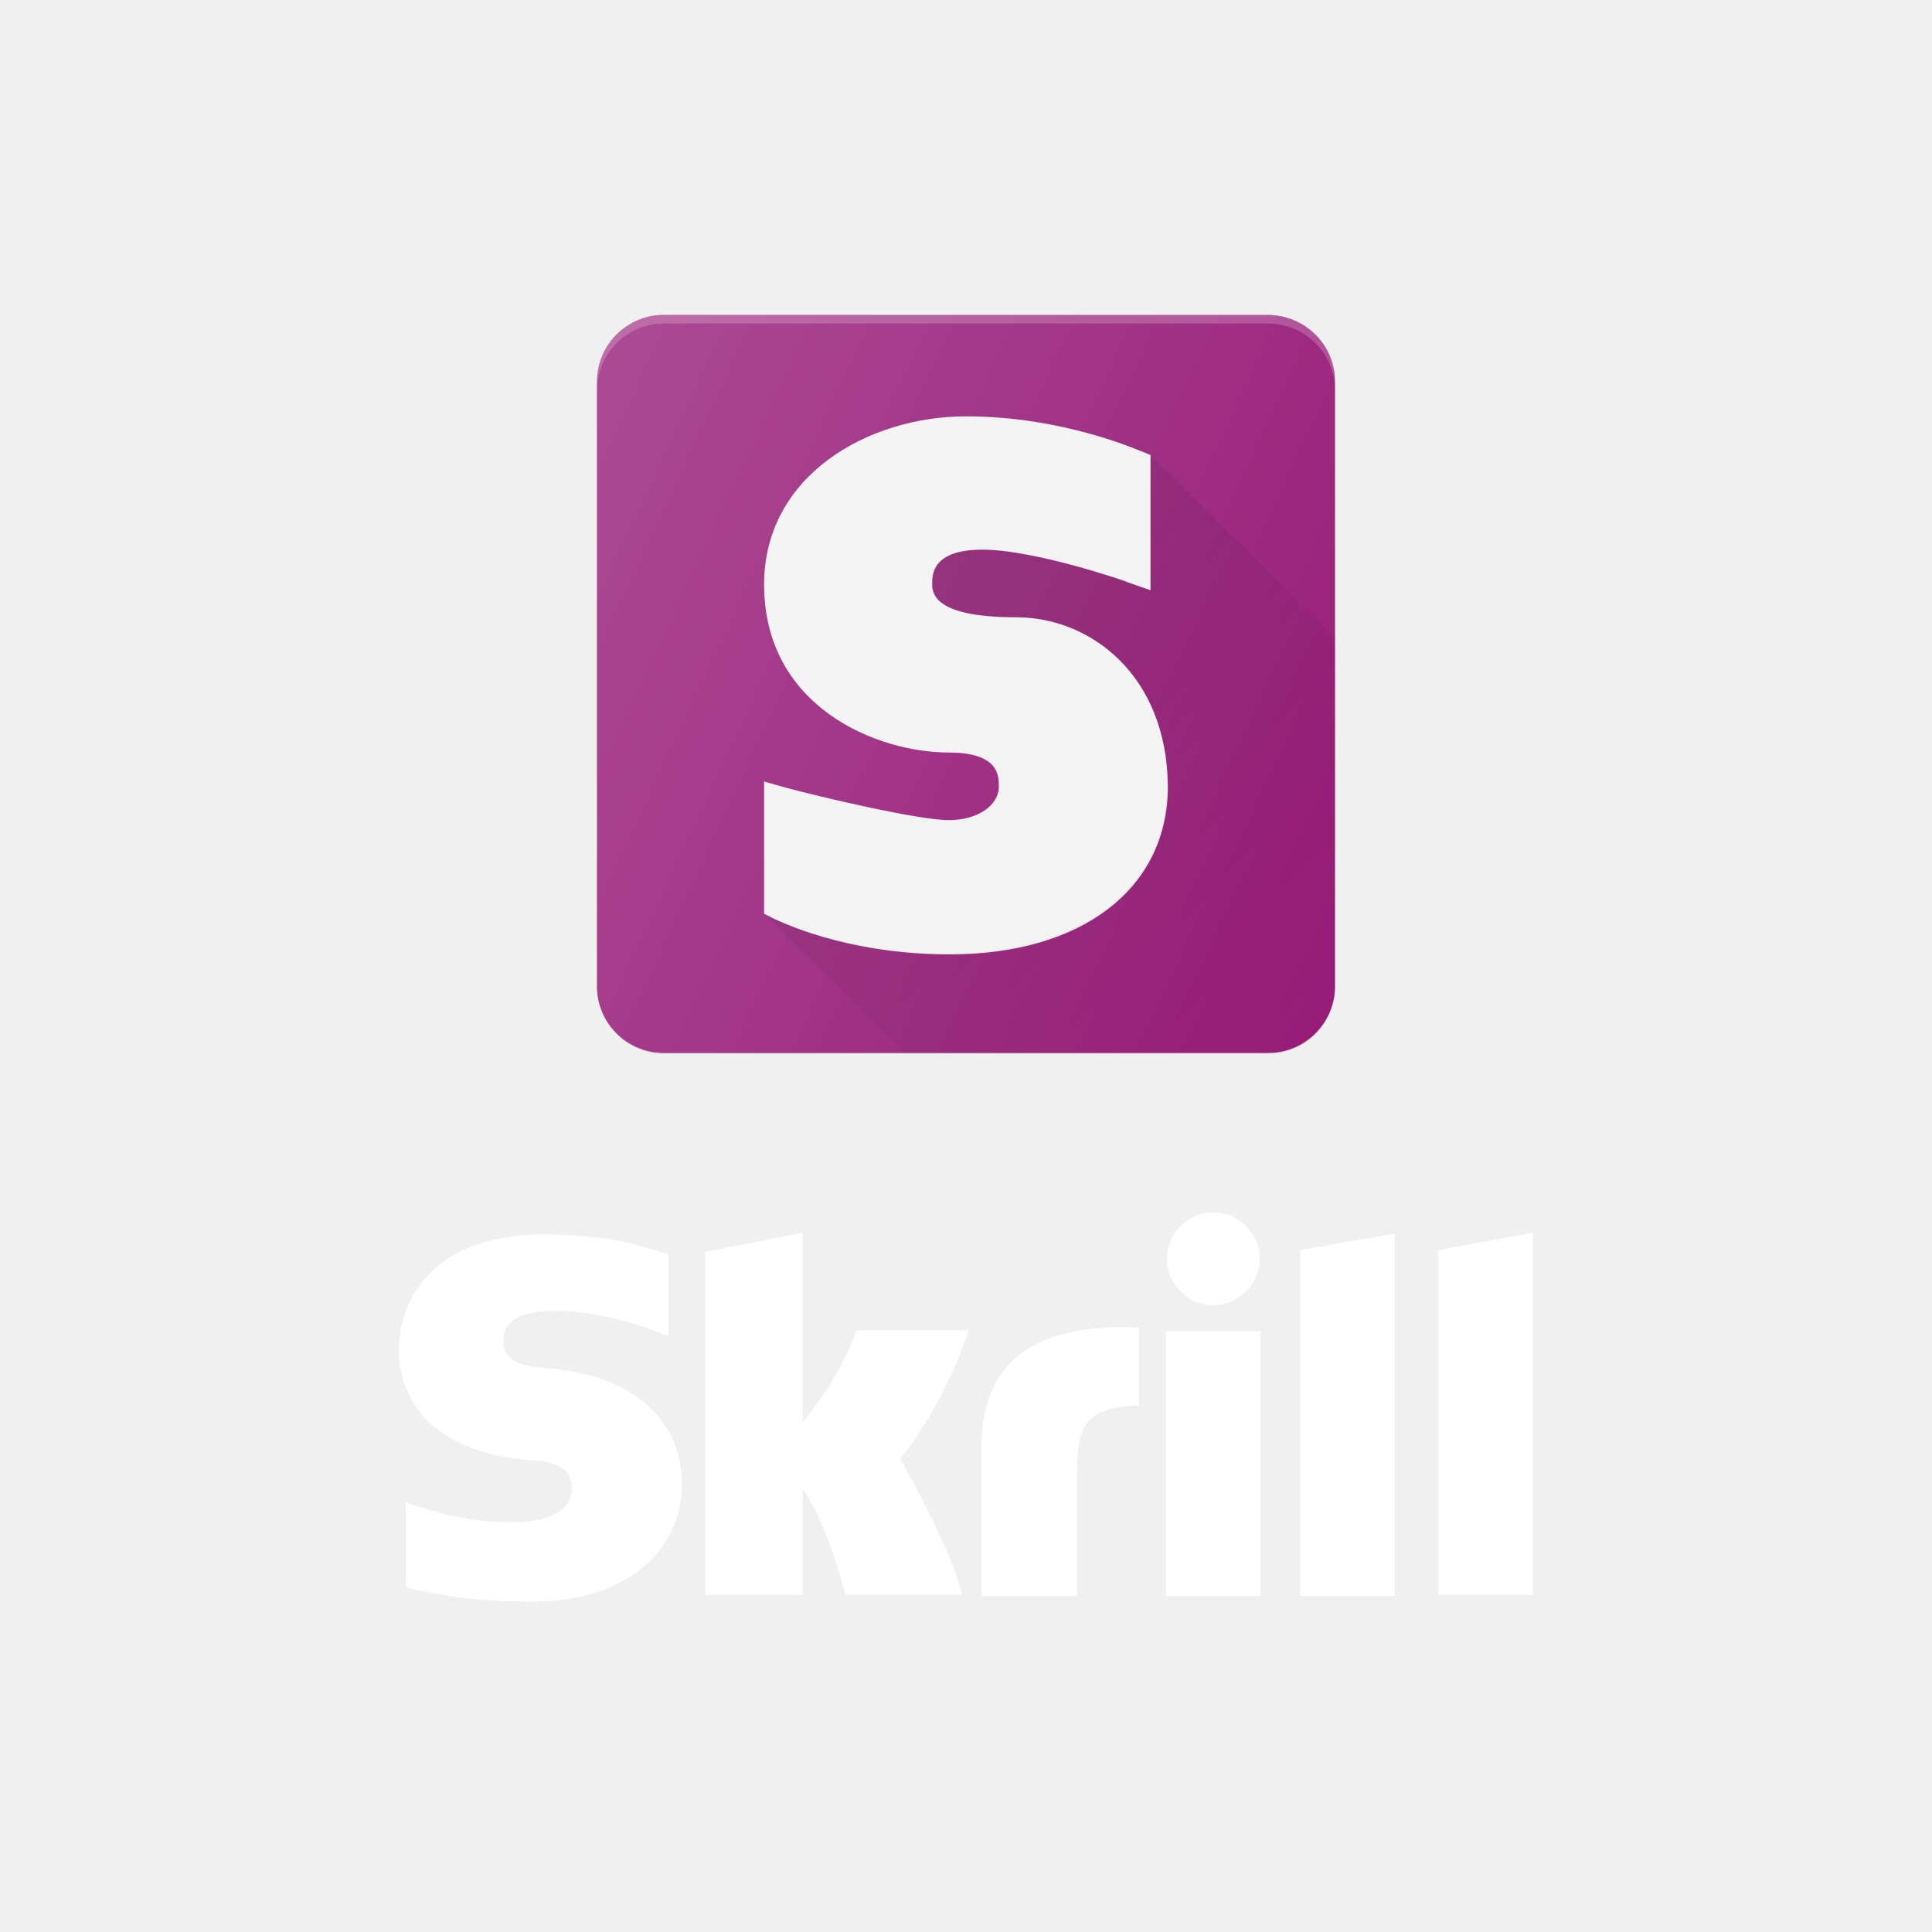
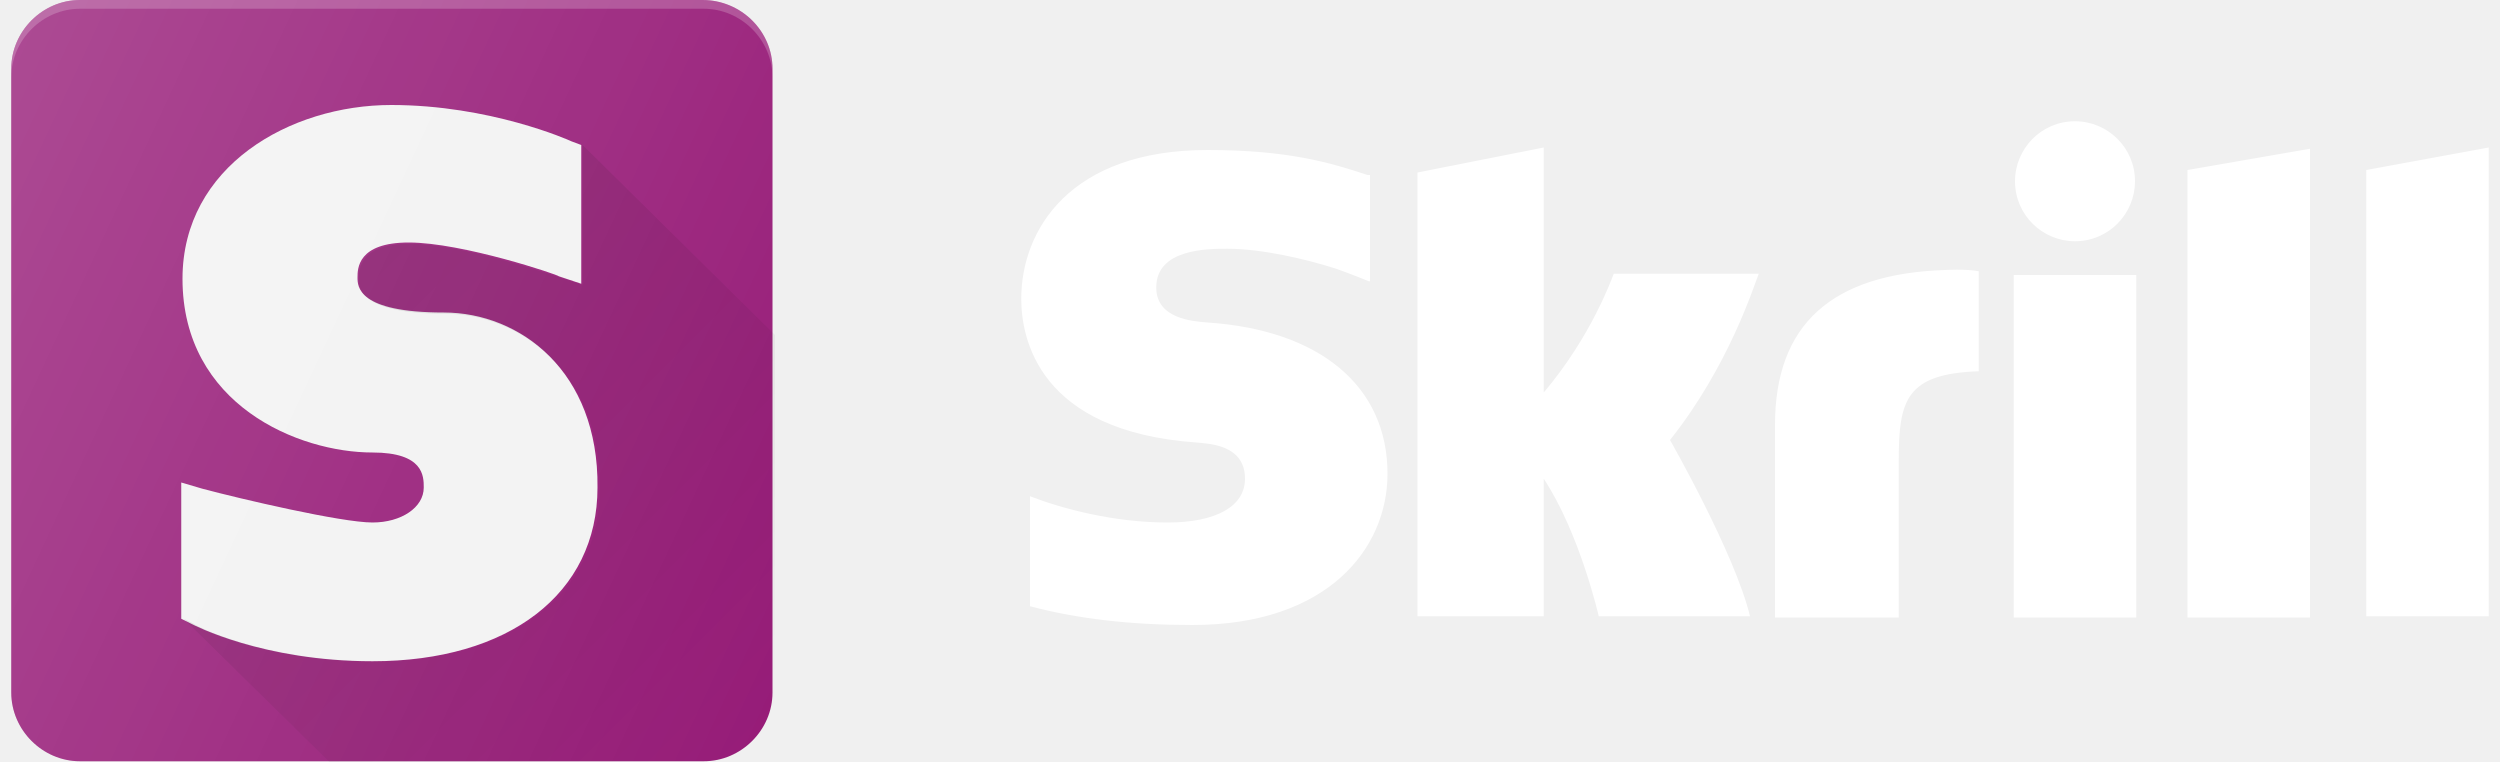
- <svg xmlns="http://www.w3.org/2000/svg" version="1.1" id="Layer_1" x="0px" y="0px" viewBox="0 0 200 200" style="enable-background:new 0 0 200 200;" xml:space="preserve">
+ <svg xmlns="http://www.w3.org/2000/svg" version="1.1" id="Layer_1" x="0px" y="0px" viewBox="0 0 200 60.9" style="enable-background:new 0 0 200 60.9;" xml:space="preserve">
  <style type="text/css">
- 	.st0{opacity:0.1;fill:#020203;enable-background:new    ;}
- 	.st1{fill:#971C78;}
- 	.st2{opacity:0.2;fill:#FFFFFF;enable-background:new    ;}
- 	.st3{fill:#F2F2F2;}
- 	.st4{fill:url(#SVGID_1_);}
- 	.st5{fill:url(#SVGID_2_);}
- 	.st6{fill-rule:evenodd;clip-rule:evenodd;fill:#FFFFFF;}
+ 	.st0{fill:#971C78;}
+ 	.st1{opacity:0.2;fill:#FFFFFF;enable-background:new    ;}
+ 	.st2{fill:#F2F2F2;}
+ 	.st3{fill:url(#SVGID_1_);}
+ 	.st4{fill:url(#SVGID_2_);}
+ 	.st5{fill-rule:evenodd;clip-rule:evenodd;fill:#FFFFFF;}
</style>
-   <path class="st0" d="M131.2,108.2H68.7c-3.8,0-6.9-3.1-6.9-6.9v0.9c0,3.8,3.1,6.9,6.9,6.9h62.6c3.8,0,6.9-3.1,6.9-6.9v-0.9  C138.2,105,135.1,108.2,131.2,108.2z" />
  <g>
-     <path class="st1" d="M131.2,32.6H68.7c-3.8,0-6.9,3.1-6.9,6.9v62.6c0,3.8,3.1,6.9,6.9,6.9h62.6c3.8,0,6.9-3.1,6.9-6.9V39.5   C138.2,35.7,135.1,32.6,131.2,32.6z" />
-     <path class="st2" d="M131.2,32.6H68.7c-3.8,0-6.9,3.1-6.9,6.9v0.9c0-3.8,3.1-6.9,6.9-6.9h62.6c3.8,0,6.9,3.1,6.9,6.9v-0.9   C138.2,35.7,135.1,32.6,131.2,32.6z" />
-     <path class="st3" d="M105.2,63.9c-8.7,0-8.7-2.6-8.7-3.5c0-0.9,0-3.5,5.2-3.5c5.4,0,15,3.3,15.1,3.4l2.3,0.8v-14l-1-0.4   c-0.3-0.1-8.1-3.6-18.1-3.6c-10.1,0-20.9,6.1-20.9,17.4c0,12.7,11.7,17.4,19.1,17.4c5.2,0,5.2,2.4,5.2,3.5c0,2-2.2,3.5-5.2,3.5   c-3.1,0-13.3-2.4-17-3.4l-2.1-0.6v13.7l1,0.5c0.3,0.1,7.2,3.7,18.2,3.7c13.7,0,22.6-6.8,22.6-17.4   C120.8,69.9,112.9,63.9,105.2,63.9z" />
-     <linearGradient id="SVGID_1_" gradientUnits="userSpaceOnUse" x1="91.893" y1="-158.481" x2="135.802" y2="-114.572" gradientTransform="matrix(1 0 0 1 0 222)">
-       <stop offset="0" style="stop-color:#020203;stop-opacity:0.1" />
-       <stop offset="1" style="stop-color:#020203;stop-opacity:0" />
-     </linearGradient>
-     <path class="st4" d="M119.1,47.1v14l-2.3-0.8c-0.1,0-9.7-3.4-15.1-3.4c-5.2,0-5.2,2.6-5.2,3.5c0,0.9,0,3.5,8.7,3.5   c7.7,0,15.6,6,15.6,17.4c0,10.6-8.9,17.4-22.6,17.4c-10.9,0-17.9-3.5-18.2-3.7l-1-0.5L93.8,109h37.6c3.8,0,6.9-3.1,6.9-6.9V66.2   L119.1,47.1z" />
-     <linearGradient id="SVGID_2_" gradientUnits="userSpaceOnUse" x1="55.996" y1="-171.688" x2="143.93" y2="-130.684" gradientTransform="matrix(1 0 0 1 0 222)">
-       <stop offset="0" style="stop-color:#FFFFFF;stop-opacity:0.2" />
-       <stop offset="1" style="stop-color:#FFFFFF;stop-opacity:0" />
-     </linearGradient>
-     <path class="st5" d="M131.2,32.6H68.7c-3.8,0-6.9,3.1-6.9,6.9v62.6c0,3.8,3.1,6.9,6.9,6.9h62.6c3.8,0,6.9-3.1,6.9-6.9V39.5   C138.2,35.7,135.1,32.6,131.2,32.6z" />
-   </g>
-   <g id="Page-1">
-     <g id="skrill-logo-web-1-rgb">
-       <path id="Fill-1" class="st6" d="M125.6,135.1c2.7,0,4.8-2.2,4.8-4.8c0-2.7-2.2-4.8-4.8-4.8c-2.7,0-4.8,2.2-4.8,4.8    C120.8,133,123,135.1,125.6,135.1L125.6,135.1z M88.7,137.7c-0.2,0.5-1.8,5-5.6,9.5v-19.6l-10.1,2v35.5h10.1v-11    c2.9,4.4,4.4,11,4.4,11h12.1c-1.2-5-6.4-14.1-6.4-14.1c4.7-5.9,6.7-12.3,7.1-13.3H88.7L88.7,137.7z M115.2,137.4    c-9,0.3-13.6,4.3-13.6,12.4v15.4h9.9v-12.6c0-4.8,0.6-6.9,6.4-7.1v-8C116.9,137.3,115.2,137.4,115.2,137.4L115.2,137.4z     M56.2,141.6c-1.2-0.1-4.1-0.3-4.1-2.8c0-3.1,4.1-3.1,5.7-3.1c2.7,0,6.2,0.8,8.7,1.6c0,0,1.4,0.5,2.6,1l0.1,0v-8.5l-0.2,0    c-3-1-6.4-2-12.8-2c-11,0-14.9,6.4-14.9,11.9c0,3.2,1.4,10.6,14,11.5c1.1,0.1,3.9,0.2,3.9,2.9c0,2.2-2.3,3.5-6.2,3.5    c-4.3,0-8.4-1.1-11-2.1v8.8c3.8,1,8,1.5,13,1.5c10.8,0,15.6-6.1,15.6-12.1C70.6,146.7,65.2,142.2,56.2,141.6L56.2,141.6z     M120.7,165.2h9.8v-27.4h-9.8V165.2z M148.9,129.4v35.7h9.8v-37.5L148.9,129.4L148.9,129.4z M134.6,129.4l9.8-1.7v37.5h-9.8V129.4    L134.6,129.4z" />
+     <g>
+       <path class="st0" d="M56.2,0H6.4c-3,0-5.5,2.5-5.5,5.5v49.9c0,3,2.5,5.5,5.5,5.5h49.9c3,0,5.5-2.5,5.5-5.5V5.5    C61.8,2.5,59.3,0,56.2,0z" />
+       <path class="st1" d="M56.2,0H6.4c-3,0-5.5,2.5-5.5,5.5v0.7c0-3,2.5-5.5,5.5-5.5h49.9c3,0,5.5,2.5,5.5,5.5V5.5    C61.8,2.5,59.3,0,56.2,0z" />
+       <path class="st2" d="M35.5,25c-6.9,0-6.9-2.1-6.9-2.8c0-0.7,0-2.8,4.1-2.8c4.3,0,12,2.6,12,2.7l1.8,0.6V11.6l-0.8-0.3    c-0.2-0.1-6.5-2.9-14.4-2.9c-8.1,0-16.7,4.9-16.7,13.9c0,10.1,9.3,13.9,15.2,13.9c4.1,0,4.1,1.9,4.1,2.8c0,1.6-1.8,2.8-4.1,2.8    c-2.5,0-10.6-1.9-13.6-2.7l-1.7-0.5v10.9l0.8,0.4c0.2,0.1,5.7,3,14.5,3c10.9,0,18-5.4,18-13.9C47.9,29.7,41.6,25,35.5,25z" />
+       <linearGradient id="SVGID_1_" gradientUnits="userSpaceOnUse" x1="24.882" y1="260.221" x2="59.887" y2="225.216" gradientTransform="matrix(1 0 0 -1 0 284.9203)">
+         <stop offset="0" style="stop-color:#020203;stop-opacity:0.1" />
+         <stop offset="1" style="stop-color:#020203;stop-opacity:0" />
+       </linearGradient>
+       <path class="st3" d="M46.6,11.6v11.2l-1.8-0.6c-0.1,0-7.7-2.7-12-2.7c-4.1,0-4.1,2.1-4.1,2.8c0,0.7,0,2.8,6.9,2.8    c6.1,0,12.4,4.8,12.4,13.9c0,8.5-7.1,13.9-18,13.9c-8.7,0-14.3-2.8-14.5-3l-0.8-0.4l11.8,11.6h30c3,0,5.5-2.5,5.5-5.5V26.8    L46.6,11.6z" />
+       <linearGradient id="SVGID_2_" gradientUnits="userSpaceOnUse" x1="-3.688" y1="270.796" x2="66.403" y2="238.113" gradientTransform="matrix(1 0 0 -1 0 284.9203)">
+         <stop offset="0" style="stop-color:#FFFFFF;stop-opacity:0.2" />
+         <stop offset="1" style="stop-color:#FFFFFF;stop-opacity:0" />
+       </linearGradient>
+       <path class="st4" d="M56.2,0H6.4c-3,0-5.5,2.5-5.5,5.5v49.9c0,3,2.5,5.5,5.5,5.5h49.9c3,0,5.5-2.5,5.5-5.5V5.5    C61.8,2.5,59.3,0,56.2,0z" />
+     </g>
+     <g id="Page-1">
+       <g id="skrill-logo-web-1-rgb">
+         <path id="Fill-1" class="st5" d="M166,19.3c2.7,0,4.8-2.2,4.8-4.8c0-2.7-2.2-4.8-4.8-4.8c-2.7,0-4.8,2.2-4.8,4.8     C161.2,17.2,163.4,19.3,166,19.3L166,19.3z M129.1,21.9c-0.2,0.5-1.8,5-5.6,9.5V11.8l-10.1,2v35.5h10.1v-11     c2.9,4.4,4.4,11,4.4,11H140c-1.2-5-6.4-14.1-6.4-14.1c4.7-5.9,6.7-12.3,7.1-13.3H129.1L129.1,21.9z M155.6,21.6     c-9,0.3-13.6,4.3-13.6,12.4v15.4h9.9V36.8c0-4.8,0.6-6.9,6.4-7.1v-8C157.3,21.5,155.6,21.6,155.6,21.6L155.6,21.6z M96.6,25.8     c-1.2-0.1-4.1-0.3-4.1-2.8c0-3.1,4.1-3.1,5.7-3.1c2.7,0,6.2,0.8,8.7,1.6c0,0,1.4,0.5,2.6,1h0.1V14h-0.2c-3-1-6.4-2-12.8-2     c-11,0-14.9,6.4-14.9,11.9c0,3.2,1.4,10.6,14,11.5c1.1,0.1,3.9,0.2,3.9,2.9c0,2.2-2.3,3.5-6.2,3.5c-4.3,0-8.4-1.1-11-2.1v8.8     c3.8,1,8,1.5,13,1.5c10.8,0,15.6-6.1,15.6-12.1C111,30.9,105.6,26.4,96.6,25.8L96.6,25.8z M161.1,49.4h9.8V22h-9.8V49.4z      M189.3,13.6v35.7h9.8V11.8L189.3,13.6L189.3,13.6z M175,13.6l9.8-1.7v37.5H175V13.6L175,13.6z" />
+       </g>
    </g>
  </g>
</svg>
